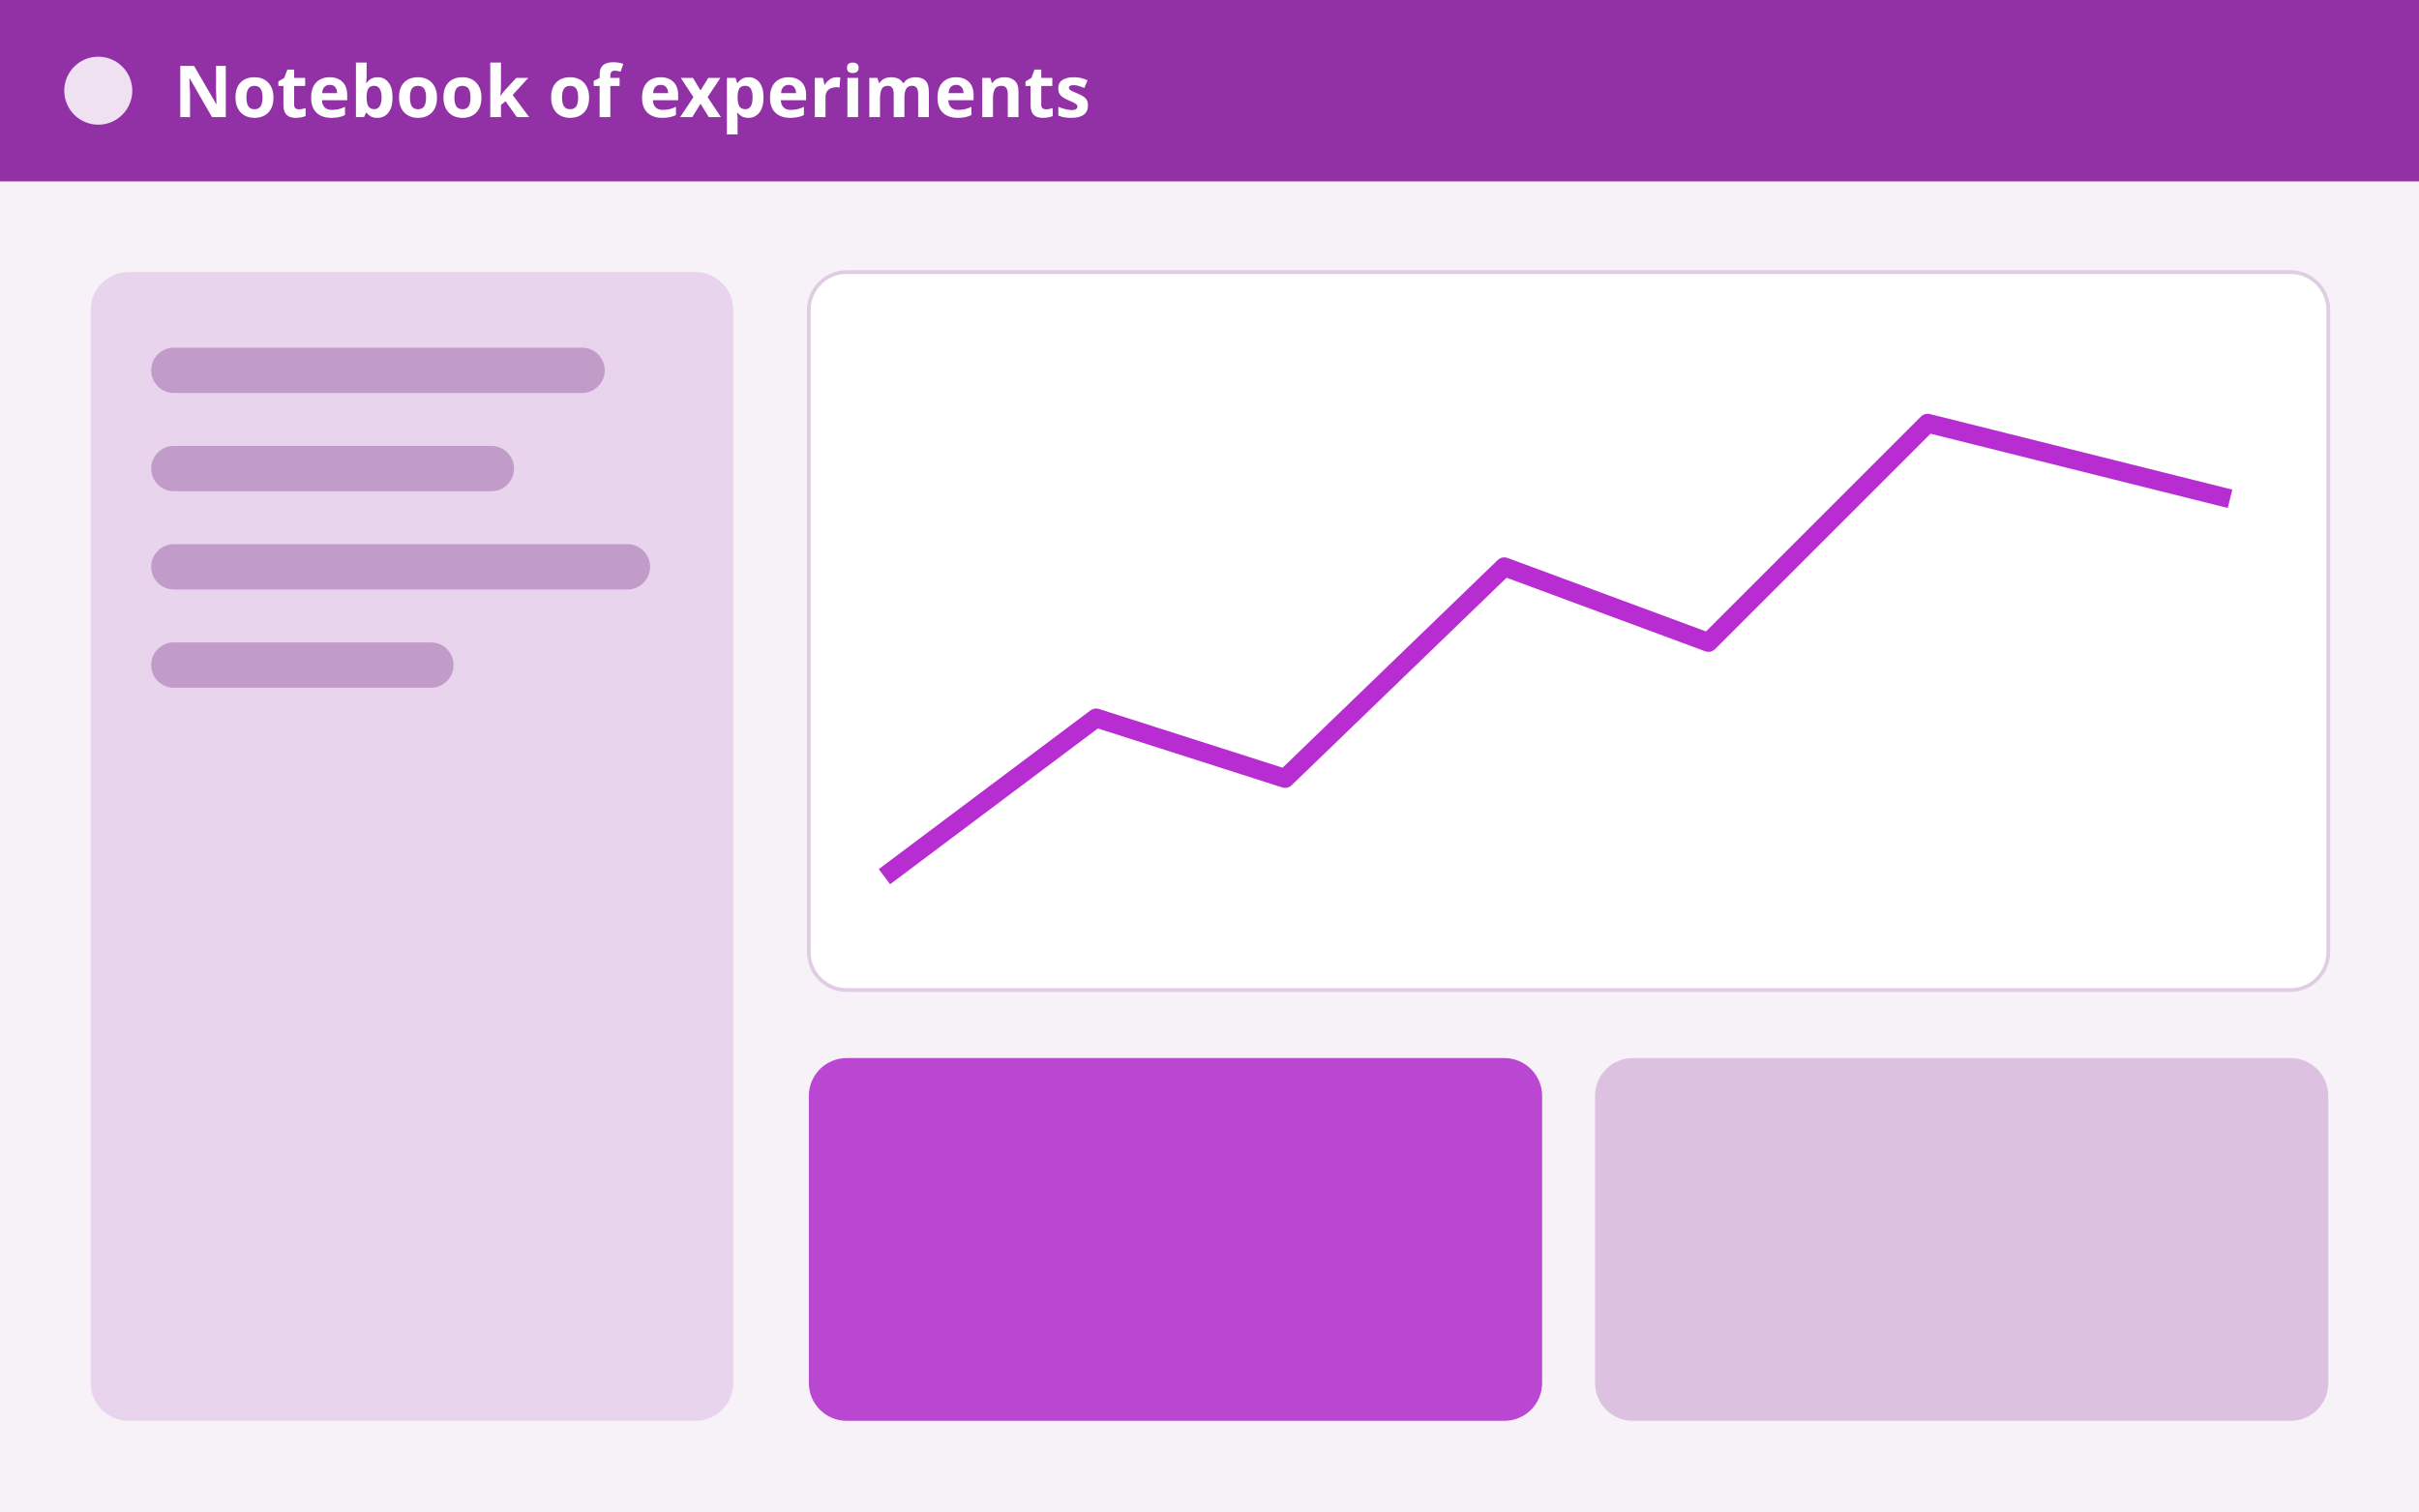
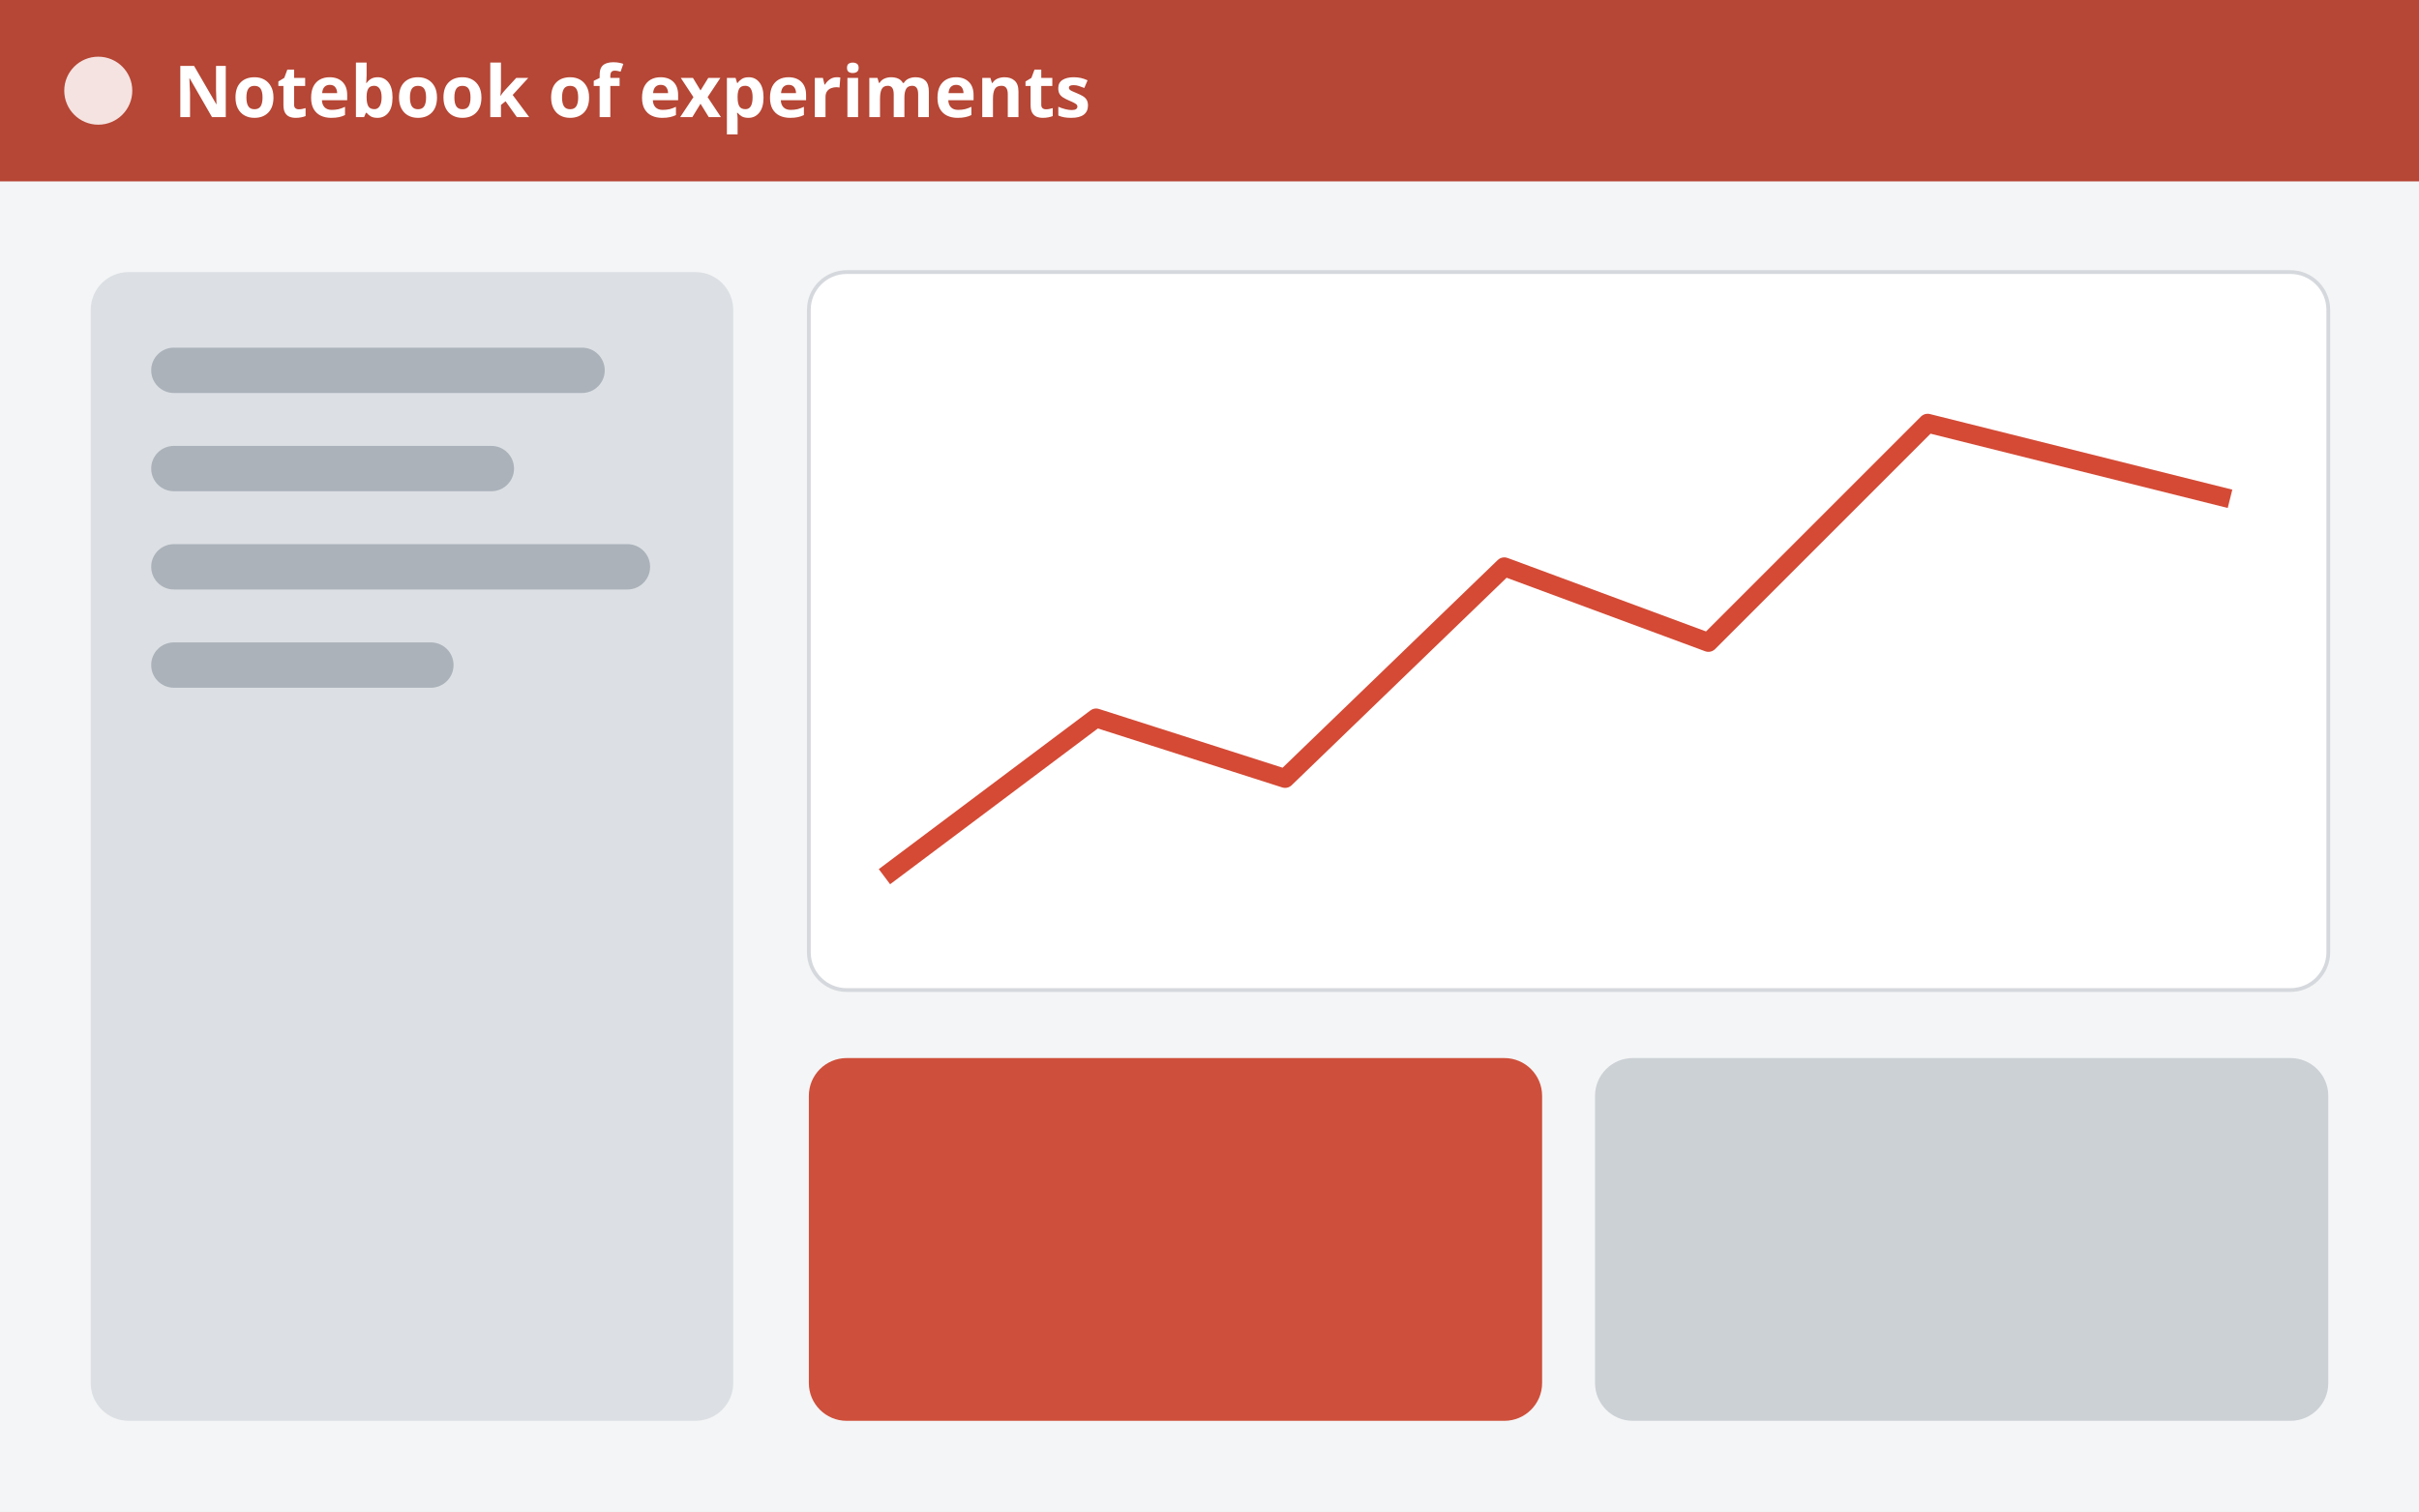
<svg xmlns="http://www.w3.org/2000/svg" width="640" height="400" viewBox="0 0 640 400">
-   <rect width="640" height="400" fill="hsl(290 30% 96%)" />
-   <rect width="640" height="48" fill="hsl(290 55% 42%)" />
+   <rect width="640" height="400" fill="hsl(212 10% 96%)" />
+   <rect width="640" height="48" fill="hsl(8 55% 46%)" />
  <circle cx="26" cy="24" r="9" fill="#fff" opacity=".85" />
  <text x="46" y="31" font-family="system-ui, sans-serif" font-size="19" font-weight="600" fill="#fff">Notebook of experiments</text>
-   <rect x="24" y="72" width="170" height="304" rx="10" fill="hsl(290 40% 88%)" />
-   <g fill="hsl(290 30% 70%)">
+   <rect x="24" y="72" width="170" height="304" rx="10" fill="hsl(212 13% 88%)" />
+   <g fill="hsl(212 10% 70%)">
    <rect x="40" y="92" width="120" height="12" rx="6" />
    <rect x="40" y="118" width="96" height="12" rx="6" />
    <rect x="40" y="144" width="132" height="12" rx="6" />
    <rect x="40" y="170" width="80" height="12" rx="6" />
  </g>
-   <rect x="214" y="72" width="402" height="190" rx="10" fill="#fff" stroke="hsl(290 30% 85%)" />
-   <polyline points="234,232 290,190 340,206 398,150 452,170 510,112 590,132" fill="none" stroke="hsl(290 65% 50%)" stroke-width="5" stroke-linejoin="round" />
-   <rect x="214" y="280" width="194" height="96" rx="10" fill="hsl(290 60% 55%)" />
-   <rect x="422" y="280" width="194" height="96" rx="10" fill="hsl(290 35% 82%)" />
+   <rect x="214" y="72" width="402" height="190" rx="10" fill="#fff" stroke="hsl(212 10% 85%)" />
+   <polyline points="234,232 290,190 340,206 398,150 452,170 510,112 590,132" fill="none" stroke="hsl(8 65% 52%)" stroke-width="5" stroke-linejoin="round" />
+   <rect x="214" y="280" width="194" height="96" rx="10" fill="hsl(8 60% 52%)" />
+   <rect x="422" y="280" width="194" height="96" rx="10" fill="hsl(212 11% 82%)" />
</svg>
